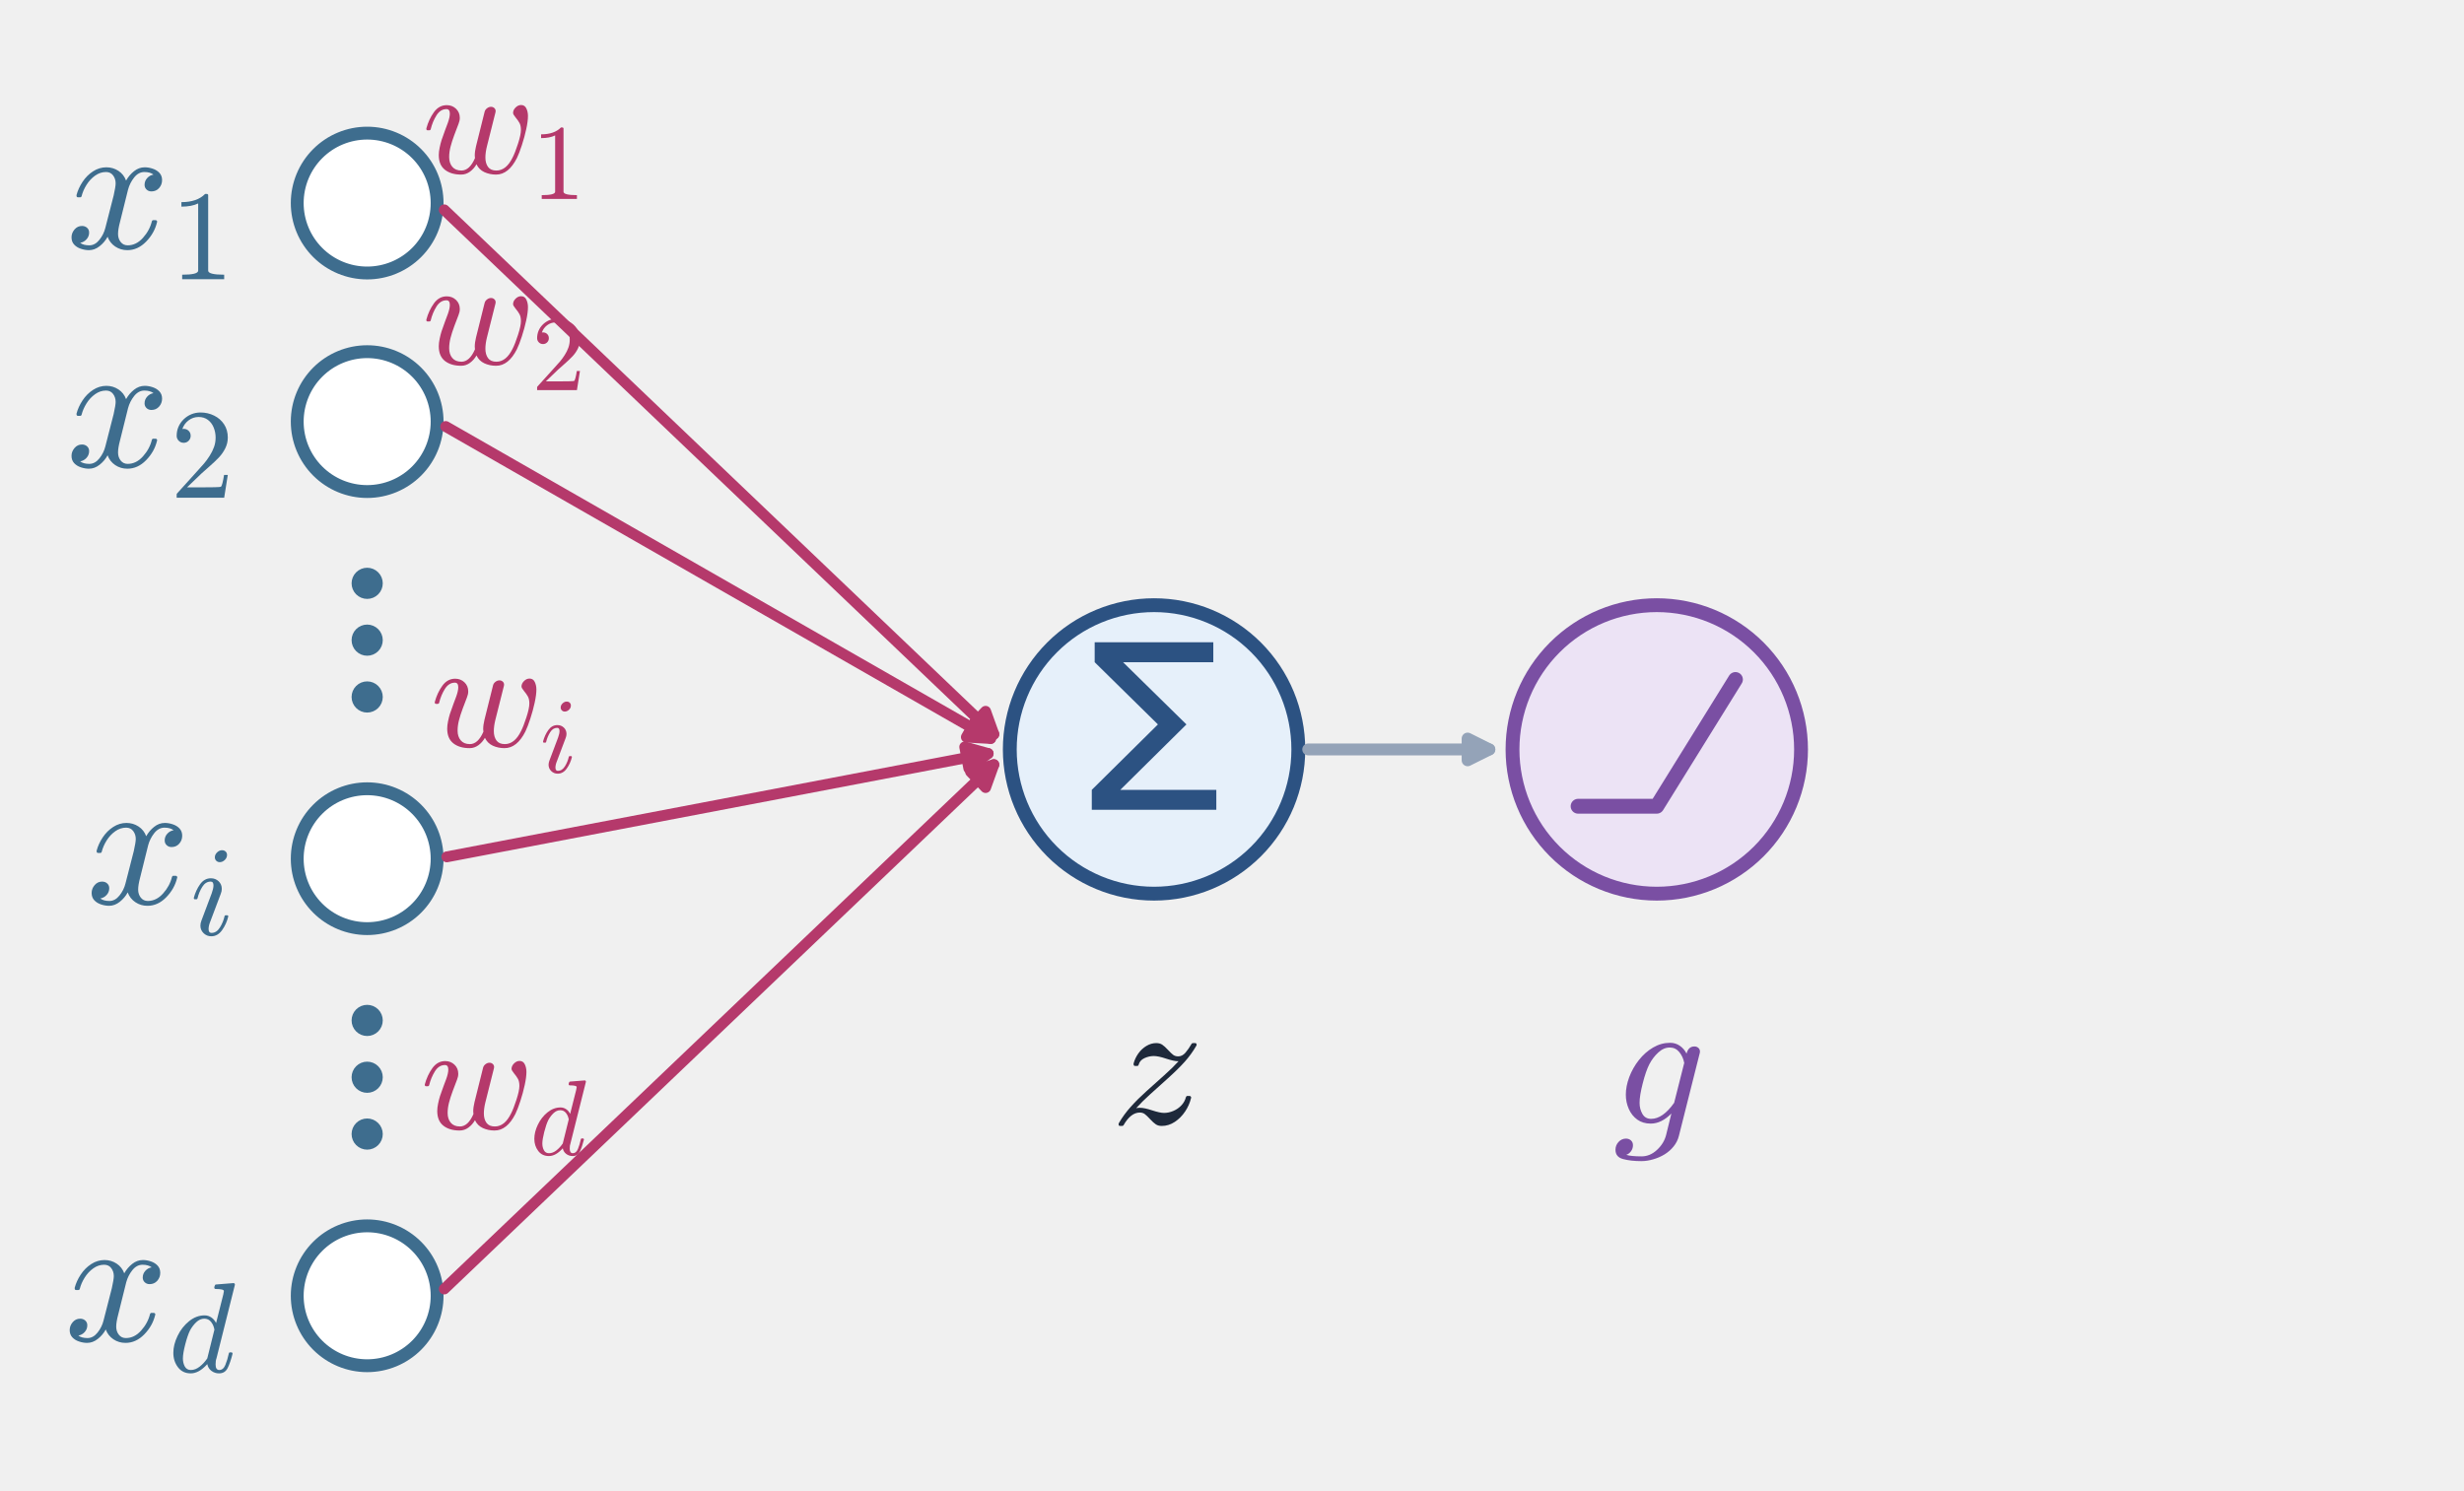
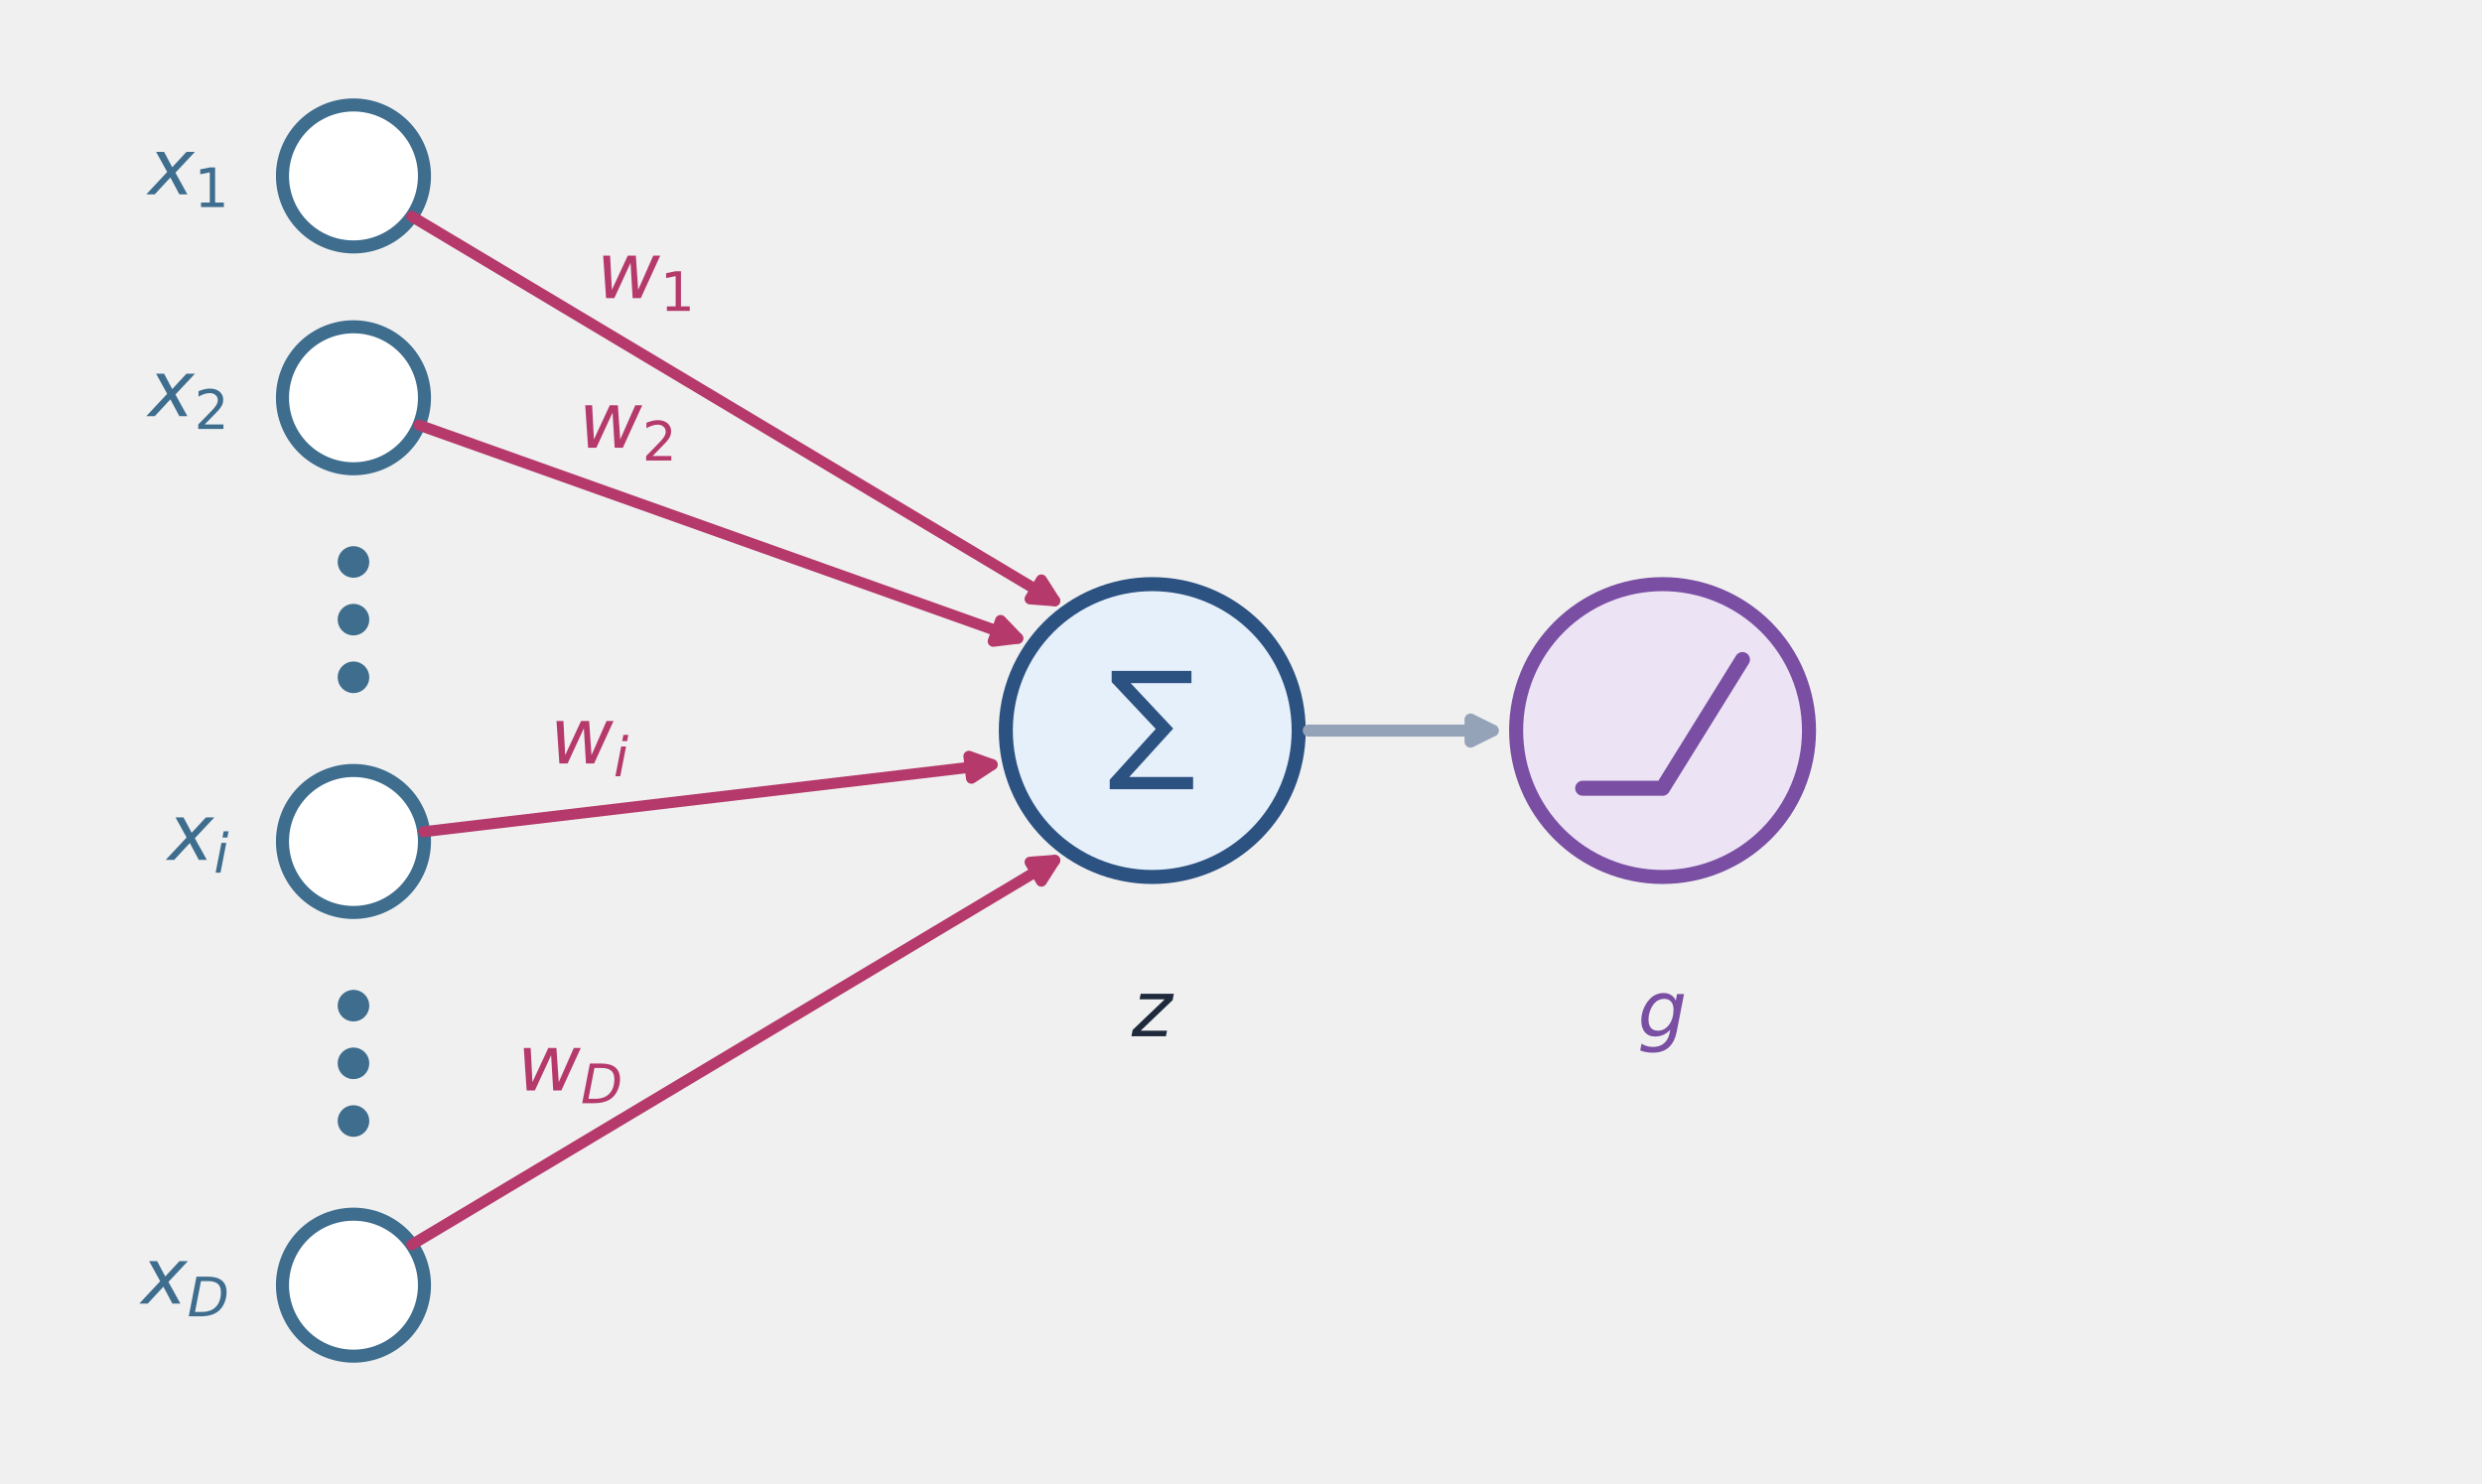
- <svg xmlns="http://www.w3.org/2000/svg" xmlns:xlink="http://www.w3.org/1999/xlink" width="498.476" height="301.671" viewBox="0 0 498.476 301.671" version="1.1">
+ <svg xmlns="http://www.w3.org/2000/svg" xmlns:xlink="http://www.w3.org/1999/xlink" width="494.64" height="295.655" viewBox="0 0 494.64 295.655" version="1.1">
  <defs>
    <style type="text/css">*{stroke-linejoin: round; stroke-linecap: butt}</style>
  </defs>
  <g id="figure_1">
    <g id="patch_1">
-       <path d="M 0 301.671  L 498.476 301.671  L 498.476 0  L 0 0  L 0 301.671  z " style="fill: none" />
+       <path d="M 0 295.655  L 494.64 295.655  L 494.64 0  L 0 0  L 0 295.655  z " style="fill: none" />
    </g>
    <g id="axes_1">
      <g id="patch_2">
-         <path d="M 74.28 55.235  C 78.033 55.235 81.632 53.744 84.286 51.091  C 86.939 48.437 88.43 44.838 88.43 41.085  C 88.43 37.333 86.939 33.733 84.286 31.08  C 81.632 28.426 78.033 26.935 74.28 26.935  C 70.528 26.935 66.928 28.426 64.275 31.08  C 61.621 33.733 60.13 37.333 60.13 41.085  C 60.13 44.838 61.621 48.437 64.275 51.091  C 66.928 53.744 70.528 55.235 74.28 55.235  z " clip-path="url(#p206f5d922e)" style="fill: #ffffff; stroke: #3e6d8e; stroke-width: 2.6; stroke-linejoin: miter" />
+         <path d="M 70.445 49.219  C 74.197 49.219 77.797 47.729 80.45 45.075  C 83.104 42.422 84.595 38.822 84.595 35.069  C 84.595 31.317 83.104 27.717 80.45 25.064  C 77.797 22.41 74.197 20.919 70.445 20.919  C 66.692 20.919 63.092 22.41 60.439 25.064  C 57.785 27.717 56.294 31.317 56.294 35.069  C 56.294 38.822 57.785 42.422 60.439 45.075  C 63.092 47.729 66.692 49.219 70.445 49.219  z " clip-path="url(#p6c505885c8)" style="fill: #ffffff; stroke: #3e6d8e; stroke-width: 2.6; stroke-linejoin: miter" />
      </g>
      <g id="text_1">
-         <g style="fill: #3e6d8e" transform="translate(13.33 50.50015) scale(0.37 -0.37)">
+         <g style="fill: #3e6d8e" transform="translate(29.55339 38.78624) scale(0.154867 -0.154867)">
          <defs>
-             <path id="Cmmi10-78" d="M 500 184  Q 613 97 819 97  Q 1019 97 1172 289  Q 1325 481 1381 709  L 1672 1844  Q 1741 2153 1741 2266  Q 1741 2425 1652 2544  Q 1563 2663 1403 2663  Q 1200 2663 1022 2536  Q 844 2409 722 2214  Q 600 2019 550 1819  Q 538 1778 500 1778  L 422 1778  Q 372 1778 372 1838  L 372 1856  Q 434 2094 584 2320  Q 734 2547 951 2687  Q 1169 2828 1416 2828  Q 1650 2828 1839 2703  Q 2028 2578 2106 2363  Q 2216 2559 2386 2693  Q 2556 2828 2759 2828  Q 2897 2828 3040 2779  Q 3184 2731 3275 2631  Q 3366 2531 3366 2381  Q 3366 2219 3261 2101  Q 3156 1984 2994 1984  Q 2891 1984 2822 2050  Q 2753 2116 2753 2216  Q 2753 2350 2845 2451  Q 2938 2553 3066 2572  Q 2950 2663 2747 2663  Q 2541 2663 2389 2472  Q 2238 2281 2175 2047  L 1894 916  Q 1825 659 1825 494  Q 1825 331 1917 214  Q 2009 97 2163 97  Q 2463 97 2698 361  Q 2934 625 3009 941  Q 3022 978 3059 978  L 3138 978  Q 3163 978 3178 961  Q 3194 944 3194 922  Q 3194 916 3188 903  Q 3097 522 2806 225  Q 2516 -72 2150 -72  Q 1916 -72 1727 54  Q 1538 181 1459 397  Q 1359 209 1182 68  Q 1006 -72 806 -72  Q 669 -72 523 -23  Q 378 25 287 125  Q 197 225 197 378  Q 197 528 301 651  Q 406 775 563 775  Q 669 775 741 711  Q 813 647 813 544  Q 813 409 723 309  Q 634 209 500 184  z " transform="scale(0.015625)" />
-             <path id="Cmr10-31" d="M 594 0  L 594 225  Q 1394 225 1394 428  L 1394 3788  Q 1063 3628 556 3628  L 556 3853  Q 1341 3853 1741 4263  L 1831 4263  Q 1853 4263 1873 4245  Q 1894 4228 1894 4206  L 1894 428  Q 1894 225 2694 225  L 2694 0  L 594 0  z " transform="scale(0.015625)" />
+             <path id="DejaVuSans-Oblique-78" d="M 3841 3500  L 2234 1784  L 3219 0  L 2559 0  L 1819 1388  L 531 0  L -166 0  L 1556 1844  L 641 3500  L 1300 3500  L 1972 2234  L 3144 3500  L 3841 3500  z " transform="scale(0.015625)" />
+             <path id="DejaVuSans-31" d="M 794 531  L 1825 531  L 1825 4091  L 703 3866  L 703 4441  L 1819 4666  L 2450 4666  L 2450 531  L 3481 531  L 3481 0  L 794 0  L 794 531  z " transform="scale(0.015625)" />
          </defs>
-           <use xlink:href="#Cmmi10-78" transform="translate(0 0.8125)" />
-           <use xlink:href="#Cmr10-31" transform="translate(57.08008 -16.19375) scale(0.7)" />
+           <use xlink:href="#DejaVuSans-Oblique-78" transform="translate(0 0.3125)" />
+           <use xlink:href="#DejaVuSans-31" transform="translate(59.17969 -16.09375) scale(0.7)" />
        </g>
      </g>
      <g id="patch_3">
-         <path d="M 89.876 42.465  Q 146.356 96.358 201.055 148.552  " style="fill: none; stroke: #b5396b; stroke-width: 2.2; stroke-linecap: round" />
-         <path d="M 199.391 143.923  L 201.055 148.552  L 196.353 147.106  z " style="fill: #b5396b; stroke: #b5396b; stroke-width: 2.2; stroke-linecap: round" />
+         <path d="M 82.067 43.141  Q 147.185 82.075 210.192 119.747  " style="fill: none; stroke: #b5396b; stroke-width: 2.2; stroke-linecap: round" />
+         <path d="M 207.544 115.601  L 210.192 119.747  L 205.286 119.377  z " style="fill: #b5396b; stroke: #b5396b; stroke-width: 2.2; stroke-linecap: round" />
      </g>
      <g id="text_2">
-         <g style="fill: #b5396b" transform="translate(85.4192 35.19766) scale(0.31 -0.31)">
+         <g style="fill: #b5396b" transform="translate(118.8961 59.47617) scale(0.154867 -0.154867)">
          <defs>
-             <path id="Cmmi10-77" d="M 691 744  Q 691 878 727 1053  Q 763 1228 806 1364  Q 850 1500 954 1781  Q 1059 2063 1069 2088  Q 1153 2322 1153 2472  Q 1153 2663 1013 2663  Q 759 2663 595 2402  Q 431 2141 353 1819  Q 341 1778 300 1778  L 225 1778  Q 172 1778 172 1838  L 172 1856  Q 275 2238 487 2533  Q 700 2828 1025 2828  Q 1253 2828 1411 2678  Q 1569 2528 1569 2297  Q 1569 2178 1516 2047  Q 1441 1853 1339 1581  Q 1238 1309 1181 1087  Q 1125 866 1125 659  Q 1125 409 1256 253  Q 1388 97 1638 97  Q 1978 97 2203 616  Q 2194 653 2194 722  Q 2194 894 2247 1113  L 2606 2553  Q 2628 2638 2706 2698  Q 2784 2759 2875 2759  Q 2950 2759 3008 2709  Q 3066 2659 3066 2578  Q 3066 2541 3059 2528  L 2700 1100  Q 2638 844 2638 641  Q 2638 400 2748 248  Q 2859 97 3097 97  Q 3509 97 3775 641  Q 3875 834 3998 1212  Q 4122 1591 4122 1791  Q 4122 1975 4062 2083  Q 4003 2191 3898 2316  Q 3794 2441 3794 2503  Q 3794 2625 3898 2729  Q 4003 2834 4128 2834  Q 4281 2834 4348 2693  Q 4416 2553 4416 2375  Q 4416 2159 4344 1826  Q 4272 1494 4162 1158  Q 4053 822 3956 622  Q 3606 -72 3084 -72  Q 2816 -72 2594 31  Q 2372 134 2266 359  Q 2163 175 1995 51  Q 1828 -72 1625 -72  Q 1203 -72 947 129  Q 691 331 691 744  z " transform="scale(0.015625)" />
+             <path id="DejaVuSans-Oblique-77" d="M 544 3500  L 1113 3500  L 1259 684  L 2566 3500  L 3231 3500  L 3425 684  L 4666 3500  L 5241 3500  L 3641 0  L 2969 0  L 2797 2900  L 1459 0  L 781 0  L 544 3500  z " transform="scale(0.015625)" />
          </defs>
-           <use xlink:href="#Cmmi10-77" transform="translate(0 0.71875)" />
-           <use xlink:href="#Cmr10-31" transform="translate(71.48438 -16.2875) scale(0.7)" />
+           <use xlink:href="#DejaVuSans-Oblique-77" transform="translate(0 0.3125)" />
+           <use xlink:href="#DejaVuSans-31" transform="translate(81.78711 -16.09375) scale(0.7)" />
        </g>
      </g>
      <g id="patch_4">
-         <path d="M 74.28 99.454  C 78.033 99.454 81.632 97.963 84.286 95.31  C 86.939 92.656 88.43 89.057 88.43 85.304  C 88.43 81.552 86.939 77.952 84.286 75.299  C 81.632 72.645 78.033 71.154 74.28 71.154  C 70.528 71.154 66.928 72.645 64.275 75.299  C 61.621 77.952 60.13 81.552 60.13 85.304  C 60.13 89.057 61.621 92.656 64.275 95.31  C 66.928 97.963 70.528 99.454 74.28 99.454  z " clip-path="url(#p206f5d922e)" style="fill: #ffffff; stroke: #3e6d8e; stroke-width: 2.6; stroke-linejoin: miter" />
+         <path d="M 70.445 93.438  C 74.197 93.438 77.797 91.947 80.45 89.294  C 83.104 86.64 84.595 83.041 84.595 79.288  C 84.595 75.536 83.104 71.936 80.45 69.283  C 77.797 66.629 74.197 65.138 70.445 65.138  C 66.692 65.138 63.092 66.629 60.439 69.283  C 57.785 71.936 56.294 75.536 56.294 79.288  C 56.294 83.041 57.785 86.64 60.439 89.294  C 63.092 91.947 66.692 93.438 70.445 93.438  z " clip-path="url(#p6c505885c8)" style="fill: #ffffff; stroke: #3e6d8e; stroke-width: 2.6; stroke-linejoin: miter" />
      </g>
      <g id="text_3">
-         <g style="fill: #3e6d8e" transform="translate(13.33 94.71902) scale(0.37 -0.37)">
+         <g style="fill: #3e6d8e" transform="translate(29.55339 83.00511) scale(0.154867 -0.154867)">
          <defs>
-             <path id="Cmr10-32" d="M 319 0  L 319 172  Q 319 188 331 206  L 1325 1306  Q 1550 1550 1690 1715  Q 1831 1881 1968 2097  Q 2106 2313 2186 2536  Q 2266 2759 2266 3009  Q 2266 3272 2169 3511  Q 2072 3750 1880 3894  Q 1688 4038 1416 4038  Q 1138 4038 916 3870  Q 694 3703 603 3438  Q 628 3444 672 3444  Q 816 3444 917 3347  Q 1019 3250 1019 3097  Q 1019 2950 917 2848  Q 816 2747 672 2747  Q 522 2747 420 2851  Q 319 2956 319 3097  Q 319 3338 409 3548  Q 500 3759 670 3923  Q 841 4088 1055 4175  Q 1269 4263 1509 4263  Q 1875 4263 2190 4108  Q 2506 3953 2690 3670  Q 2875 3388 2875 3009  Q 2875 2731 2753 2481  Q 2631 2231 2440 2026  Q 2250 1822 1953 1562  Q 1656 1303 1563 1216  L 838 519  L 1453 519  Q 1906 519 2211 526  Q 2516 534 2534 550  Q 2609 631 2688 1141  L 2875 1141  L 2694 0  L 319 0  z " transform="scale(0.015625)" />
+             <path id="DejaVuSans-32" d="M 1228 531  L 3431 531  L 3431 0  L 469 0  L 469 531  Q 828 903 1448 1529  Q 2069 2156 2228 2338  Q 2531 2678 2651 2914  Q 2772 3150 2772 3378  Q 2772 3750 2511 3984  Q 2250 4219 1831 4219  Q 1534 4219 1204 4116  Q 875 4013 500 3803  L 500 4441  Q 881 4594 1212 4672  Q 1544 4750 1819 4750  Q 2544 4750 2975 4387  Q 3406 4025 3406 3419  Q 3406 3131 3298 2873  Q 3191 2616 2906 2266  Q 2828 2175 2409 1742  Q 1991 1309 1228 531  z " transform="scale(0.015625)" />
          </defs>
-           <use xlink:href="#Cmmi10-78" transform="translate(0 0.8125)" />
-           <use xlink:href="#Cmr10-32" transform="translate(57.08008 -16.19375) scale(0.7)" />
+           <use xlink:href="#DejaVuSans-Oblique-78" transform="translate(0 0.3125)" />
+           <use xlink:href="#DejaVuSans-32" transform="translate(59.17969 -16.09375) scale(0.7)" />
        </g>
      </g>
      <g id="patch_5">
-         <path d="M 90.166 86.298  Q 146.356 118.468 200.411 149.416  " style="fill: none; stroke: #b5396b; stroke-width: 2.2; stroke-linecap: round" />
-         <path d="M 197.686 145.32  L 200.411 149.416  L 195.5 149.139  z " style="fill: #b5396b; stroke: #b5396b; stroke-width: 2.2; stroke-linecap: round" />
+         <path d="M 83.506 84.731  Q 144.323 106.39 202.823 127.224  " style="fill: none; stroke: #b5396b; stroke-width: 2.2; stroke-linecap: round" />
+         <path d="M 199.416 123.675  L 202.823 127.224  L 197.94 127.82  z " style="fill: #b5396b; stroke: #b5396b; stroke-width: 2.2; stroke-linecap: round" />
      </g>
      <g id="text_4">
-         <g style="fill: #b5396b" transform="translate(85.4192 73.88073) scale(0.31 -0.31)">
-           <use xlink:href="#Cmmi10-77" transform="translate(0 0.71875)" />
-           <use xlink:href="#Cmr10-32" transform="translate(71.48438 -16.2875) scale(0.7)" />
+         <g style="fill: #b5396b" transform="translate(115.3139 89.29806) scale(0.154867 -0.154867)">
+           <use xlink:href="#DejaVuSans-Oblique-77" transform="translate(0 0.3125)" />
+           <use xlink:href="#DejaVuSans-32" transform="translate(81.78711 -16.09375) scale(0.7)" />
        </g>
      </g>
      <g id="patch_6">
-         <path d="M 74.28 187.892  C 78.033 187.892 81.632 186.401 84.286 183.748  C 86.939 181.094 88.43 177.495 88.43 173.742  C 88.43 169.989 86.939 166.39 84.286 163.736  C 81.632 161.083 78.033 159.592 74.28 159.592  C 70.528 159.592 66.928 161.083 64.275 163.736  C 61.621 166.39 60.13 169.989 60.13 173.742  C 60.13 177.495 61.621 181.094 64.275 183.748  C 66.928 186.401 70.528 187.892 74.28 187.892  z " clip-path="url(#p206f5d922e)" style="fill: #ffffff; stroke: #3e6d8e; stroke-width: 2.6; stroke-linejoin: miter" />
+         <path d="M 70.445 181.876  C 74.197 181.876 77.797 180.385 80.45 177.732  C 83.104 175.078 84.595 171.479 84.595 167.726  C 84.595 163.973 83.104 160.374 80.45 157.72  C 77.797 155.067 74.197 153.576 70.445 153.576  C 66.692 153.576 63.092 155.067 60.439 157.72  C 57.785 160.374 56.294 163.973 56.294 167.726  C 56.294 171.479 57.785 175.078 60.439 177.732  C 63.092 180.385 66.692 181.876 70.445 181.876  z " clip-path="url(#p6c505885c8)" style="fill: #ffffff; stroke: #3e6d8e; stroke-width: 2.6; stroke-linejoin: miter" />
      </g>
      <g id="text_5">
-         <g style="fill: #3e6d8e" transform="translate(17.4 183.1568) scale(0.37 -0.37)">
+         <g style="fill: #3e6d8e" transform="translate(33.42506 171.4428) scale(0.154867 -0.154867)">
          <defs>
-             <path id="Cmmi10-69" d="M 500 459  Q 500 578 550 709  L 1069 2088  Q 1153 2322 1153 2472  Q 1153 2663 1013 2663  Q 759 2663 595 2402  Q 431 2141 353 1819  Q 341 1778 300 1778  L 225 1778  Q 172 1778 172 1838  L 172 1856  Q 275 2238 487 2533  Q 700 2828 1025 2828  Q 1253 2828 1411 2678  Q 1569 2528 1569 2297  Q 1569 2178 1516 2047  L 997 672  Q 909 459 909 288  Q 909 97 1056 97  Q 1306 97 1473 364  Q 1641 631 1709 941  Q 1722 978 1759 978  L 1838 978  Q 1863 978 1878 961  Q 1894 944 1894 922  Q 1894 916 1888 903  Q 1800 541 1583 234  Q 1366 -72 1044 -72  Q 819 -72 659 83  Q 500 238 500 459  z M 1222 3878  Q 1222 4013 1334 4122  Q 1447 4231 1581 4231  Q 1691 4231 1761 4164  Q 1831 4097 1831 3994  Q 1831 3850 1717 3742  Q 1603 3634 1466 3634  Q 1363 3634 1292 3704  Q 1222 3775 1222 3878  z " transform="scale(0.015625)" />
+             <path id="DejaVuSans-Oblique-69" d="M 1172 4863  L 1747 4863  L 1606 4134  L 1031 4134  L 1172 4863  z M 909 3500  L 1484 3500  L 800 0  L 225 0  L 909 3500  z " transform="scale(0.015625)" />
          </defs>
-           <use xlink:href="#Cmmi10-78" transform="translate(0 0.8125)" />
-           <use xlink:href="#Cmmi10-69" transform="translate(57.08008 -16.19375) scale(0.7)" />
+           <use xlink:href="#DejaVuSans-Oblique-78" transform="translate(0 0.3125)" />
+           <use xlink:href="#DejaVuSans-Oblique-69" transform="translate(59.17969 -16.09375) scale(0.7)" />
        </g>
      </g>
      <g id="patch_7">
-         <path d="M 90.393 173.368  Q 146.356 162.687 199.904 152.468  " style="fill: none; stroke: #b5396b; stroke-width: 2.2; stroke-linecap: round" />
-         <path d="M 195.17 151.132  L 199.904 152.468  L 195.994 155.454  z " style="fill: #b5396b; stroke: #b5396b; stroke-width: 2.2; stroke-linecap: round" />
+         <path d="M 84.46 165.779  Q 142.312 158.953 197.72 152.414  " style="fill: none; stroke: #b5396b; stroke-width: 2.2; stroke-linecap: round" />
+         <path d="M 193.093 150.745  L 197.72 152.414  L 193.608 155.115  z " style="fill: #b5396b; stroke: #b5396b; stroke-width: 2.2; stroke-linecap: round" />
      </g>
      <g id="text_6">
-         <g style="fill: #b5396b" transform="translate(87.1242 151.2469) scale(0.31 -0.31)">
-           <use xlink:href="#Cmmi10-77" transform="translate(0 0.71875)" />
-           <use xlink:href="#Cmmi10-69" transform="translate(71.48438 -16.2875) scale(0.7)" />
+         <g style="fill: #b5396b" transform="translate(109.591 152.2255) scale(0.154867 -0.154867)">
+           <use xlink:href="#DejaVuSans-Oblique-77" transform="translate(0 0.3125)" />
+           <use xlink:href="#DejaVuSans-Oblique-69" transform="translate(81.78711 -16.09375) scale(0.7)" />
        </g>
      </g>
      <g id="patch_8">
-         <path d="M 74.28 276.33  C 78.033 276.33 81.632 274.839 84.286 272.185  C 86.939 269.532 88.43 265.932 88.43 262.18  C 88.43 258.427 86.939 254.828 84.286 252.174  C 81.632 249.521 78.033 248.03 74.28 248.03  C 70.528 248.03 66.928 249.521 64.275 252.174  C 61.621 254.828 60.13 258.427 60.13 262.18  C 60.13 265.932 61.621 269.532 64.275 272.185  C 66.928 274.839 70.528 276.33 74.28 276.33  z " clip-path="url(#p206f5d922e)" style="fill: #ffffff; stroke: #3e6d8e; stroke-width: 2.6; stroke-linejoin: miter" />
+         <path d="M 70.445 270.314  C 74.197 270.314 77.797 268.823 80.45 266.169  C 83.104 263.516 84.595 259.916 84.595 256.164  C 84.595 252.411 83.104 248.812 80.45 246.158  C 77.797 243.505 74.197 242.014 70.445 242.014  C 66.692 242.014 63.092 243.505 60.439 246.158  C 57.785 248.812 56.294 252.411 56.294 256.164  C 56.294 259.916 57.785 263.516 60.439 266.169  C 63.092 268.823 66.692 270.314 70.445 270.314  z " clip-path="url(#p6c505885c8)" style="fill: #ffffff; stroke: #3e6d8e; stroke-width: 2.6; stroke-linejoin: miter" />
      </g>
      <g id="text_7">
-         <g style="fill: #3e6d8e" transform="translate(12.96 271.5945) scale(0.37 -0.37)">
+         <g style="fill: #3e6d8e" transform="translate(28.15958 259.8806) scale(0.154867 -0.154867)">
          <defs>
-             <path id="Cmmi10-64" d="M 1113 -72  Q 709 -72 476 233  Q 244 538 244 953  Q 244 1363 456 1803  Q 669 2244 1030 2536  Q 1391 2828 1806 2828  Q 1994 2828 2145 2723  Q 2297 2619 2381 2444  L 2741 3872  Q 2766 3981 2772 4044  Q 2772 4147 2356 4147  Q 2291 4147 2291 4231  Q 2294 4247 2305 4287  Q 2316 4328 2333 4350  Q 2350 4372 2381 4372  L 3244 4441  Q 3322 4441 3322 4359  L 2400 678  Q 2356 572 2356 372  Q 2356 97 2541 97  Q 2741 97 2845 351  Q 2950 606 3022 941  Q 3034 978 3072 978  L 3150 978  Q 3175 978 3190 956  Q 3206 934 3206 916  Q 3094 469 2961 198  Q 2828 -72 2528 -72  Q 2313 -72 2147 54  Q 1981 181 1941 391  Q 1528 -72 1113 -72  z M 1119 97  Q 1350 97 1567 270  Q 1784 444 1941 678  Q 1947 684 1947 703  L 2297 2113  Q 2259 2338 2131 2500  Q 2003 2663 1791 2663  Q 1575 2663 1389 2486  Q 1203 2309 1075 2069  Q 950 1813 836 1366  Q 722 919 722 672  Q 722 450 817 273  Q 913 97 1119 97  z " transform="scale(0.015625)" />
+             <path id="DejaVuSans-Oblique-44" d="M 1081 4666  L 2438 4666  Q 3519 4666 4070 4208  Q 4622 3750 4622 2847  Q 4622 2250 4412 1698  Q 4203 1147 3834 769  Q 3463 381 2891 190  Q 2319 0 1538 0  L 172 0  L 1081 4666  z M 1613 4147  L 909 519  L 1734 519  Q 2794 519 3375 1128  Q 3956 1738 3956 2847  Q 3956 3519 3581 3833  Q 3206 4147 2406 4147  L 1613 4147  z " transform="scale(0.015625)" />
          </defs>
-           <use xlink:href="#Cmmi10-78" transform="translate(0 0.8125)" />
-           <use xlink:href="#Cmmi10-64" transform="translate(57.08008 -16.19375) scale(0.7)" />
+           <use xlink:href="#DejaVuSans-Oblique-78" transform="translate(0 0.3125)" />
+           <use xlink:href="#DejaVuSans-Oblique-44" transform="translate(59.17969 -16.09375) scale(0.7)" />
        </g>
      </g>
      <g id="patch_9">
-         <path d="M 89.876 260.8  Q 146.356 206.908 201.055 154.713  " style="fill: none; stroke: #b5396b; stroke-width: 2.2; stroke-linecap: round" />
-         <path d="M 196.353 156.159  L 201.055 154.713  L 199.391 159.342  z " style="fill: #b5396b; stroke: #b5396b; stroke-width: 2.2; stroke-linecap: round" />
+         <path d="M 82.067 248.093  Q 147.185 209.158 210.192 171.486  " style="fill: none; stroke: #b5396b; stroke-width: 2.2; stroke-linecap: round" />
+         <path d="M 205.286 171.856  L 210.192 171.486  L 207.544 175.633  z " style="fill: #b5396b; stroke: #b5396b; stroke-width: 2.2; stroke-linecap: round" />
      </g>
      <g id="text_8">
-         <g style="fill: #b5396b" transform="translate(85.1092 228.613) scale(0.31 -0.31)">
-           <use xlink:href="#Cmmi10-77" transform="translate(0 0.71875)" />
-           <use xlink:href="#Cmmi10-64" transform="translate(71.48438 -16.2875) scale(0.7)" />
+         <g style="fill: #b5396b" transform="translate(103.0658 217.3986) scale(0.154867 -0.154867)">
+           <use xlink:href="#DejaVuSans-Oblique-77" transform="translate(0 0.3125)" />
+           <use xlink:href="#DejaVuSans-Oblique-44" transform="translate(81.78711 -16.09375) scale(0.7)" />
        </g>
      </g>
      <g id="patch_10">
-         <path d="M 233.468 180.817  C 241.208 180.817 248.632 177.742 254.105 172.269  C 259.578 166.796 262.653 159.372 262.653 151.633  C 262.653 143.893 259.578 136.469 254.105 130.996  C 248.632 125.523 241.208 122.448 233.468 122.448  C 225.728 122.448 218.305 125.523 212.832 130.996  C 207.359 136.469 204.284 143.893 204.284 151.633  C 204.284 159.372 207.359 166.796 212.832 172.269  C 218.305 177.742 225.728 180.817 233.468 180.817  z " clip-path="url(#p206f5d922e)" style="fill: #e6f0fa; stroke: #2c5282; stroke-width: 2.8; stroke-linejoin: miter" />
+         <path d="M 229.632 174.801  C 237.372 174.801 244.796 171.726 250.269 166.253  C 255.742 160.78 258.817 153.356 258.817 145.617  C 258.817 137.877 255.742 130.453 250.269 124.98  C 244.796 119.507 237.372 116.432 229.632 116.432  C 221.893 116.432 214.469 119.507 208.996 124.98  C 203.523 130.453 200.448 137.877 200.448 145.617  C 200.448 153.356 203.523 160.78 208.996 166.253  C 214.469 171.726 221.893 174.801 229.632 174.801  z " clip-path="url(#p6c505885c8)" style="fill: #e6f0fa; stroke: #2c5282; stroke-width: 2.8; stroke-linejoin: miter" />
      </g>
      <g id="text_9">
-         <g style="fill: #2c5282" transform="translate(218.8096 163.8463) scale(0.48 -0.48)">
+         <g style="fill: #2c5282" transform="translate(220.8473 152.3885) scale(0.183025 -0.183025)">
          <defs>
-             <path id="Helvetica-3a3" d="M 275 538  L 2059 2303  L 353 3981  L 353 4519  L 3553 4519  L 3553 3981  L 1119 3981  L 2828 2303  L 1044 538  L 3634 538  L 3634 0  L 275 0  L 275 538  z " transform="scale(0.015625)" />
+             <path id="DejaVuSansDisplay-2211" d="M 244 6509  L 5803 6509  L 5803 5656  L 1566 5656  L 4534 2488  L 1469 -888  L 5919 -888  L 5919 -1738  L 109 -1738  L 109 -1078  L 3316 2463  L 244 5728  L 244 6509  z " transform="scale(0.015625)" />
          </defs>
-           <use xlink:href="#Helvetica-3a3" />
+           <use xlink:href="#DejaVuSansDisplay-2211" transform="translate(0 0.296875)" />
        </g>
      </g>
      <g id="text_10">
-         <g style="fill: #1e293b" transform="translate(224.7733 227.6994) scale(0.37 -0.37)">
+         <g style="fill: #1e293b" transform="translate(225.5285 206.6019) scale(0.154867 -0.154867)">
          <defs>
-             <path id="Cmmi10-7a" d="M 313 -72  Q 263 -72 263 -13  Q 263 19 275 31  Q 447 328 689 598  Q 931 869 1239 1145  Q 1547 1422 1858 1700  Q 2169 1978 2363 2194  L 2338 2194  Q 2197 2194 1925 2284  Q 1653 2375 1497 2375  Q 1328 2375 1168 2301  Q 1009 2228 966 2075  Q 956 2028 916 2028  L 838 2028  Q 788 2028 788 2094  L 788 2113  Q 838 2300 952 2462  Q 1066 2625 1233 2726  Q 1400 2828 1581 2828  Q 1709 2828 1793 2770  Q 1878 2713 1990 2591  Q 2103 2469 2173 2416  Q 2244 2363 2350 2363  Q 2491 2363 2602 2491  Q 2713 2619 2822 2809  Q 2841 2828 2869 2828  L 2944 2828  Q 2966 2828 2980 2812  Q 2994 2797 2994 2772  Q 2994 2750 2981 2731  Q 2809 2434 2579 2176  Q 2350 1919 1979 1586  Q 1609 1253 1354 1023  Q 1100 794 878 550  Q 928 563 1013 563  Q 1169 563 1439 473  Q 1709 384 1856 384  Q 2016 384 2178 453  Q 2341 522 2459 647  Q 2578 772 2619 934  Q 2634 978 2669 978  L 2747 978  Q 2772 978 2787 958  Q 2803 938 2803 916  Q 2803 909 2797 897  Q 2738 653 2591 433  Q 2444 213 2230 70  Q 2016 -72 1772 -72  Q 1650 -72 1565 -15  Q 1481 41 1367 164  Q 1253 288 1181 342  Q 1109 397 1006 397  Q 688 397 434 -50  Q 413 -72 391 -72  L 313 -72  z " transform="scale(0.015625)" />
+             <path id="DejaVuSans-Oblique-7a" d="M 744 3500  L 3475 3500  L 3372 2975  L 738 459  L 2913 459  L 2822 0  L -19 0  L 84 525  L 2719 3041  L 653 3041  L 744 3500  z " transform="scale(0.015625)" />
          </defs>
-           <use xlink:href="#Cmmi10-7a" transform="translate(0 0.8125)" />
+           <use xlink:href="#DejaVuSans-Oblique-7a" transform="translate(0 0.3125)" />
        </g>
      </g>
      <g id="patch_11">
-         <path d="M 264.655 151.633  Q 284.321 151.633 301.303 151.633  " style="fill: none; stroke: #94a3b8; stroke-width: 2.4; stroke-linecap: round" />
-         <path d="M 296.903 149.433  L 301.303 151.633  L 296.903 153.833  z " style="fill: #94a3b8; stroke: #94a3b8; stroke-width: 2.4; stroke-linecap: round" />
+         <path d="M 260.819 145.617  Q 280.485 145.617 297.468 145.617  " style="fill: none; stroke: #94a3b8; stroke-width: 2.4; stroke-linecap: round" />
+         <path d="M 293.068 143.417  L 297.468 145.617  L 293.068 147.817  z " style="fill: #94a3b8; stroke: #94a3b8; stroke-width: 2.4; stroke-linecap: round" />
      </g>
      <g id="patch_12">
-         <path d="M 335.172 180.817  C 342.912 180.817 350.335 177.742 355.808 172.269  C 361.281 166.796 364.356 159.372 364.356 151.633  C 364.356 143.893 361.281 136.469 355.808 130.996  C 350.335 125.523 342.912 122.448 335.172 122.448  C 327.432 122.448 320.008 125.523 314.535 130.996  C 309.062 136.469 305.987 143.893 305.987 151.633  C 305.987 159.372 309.062 166.796 314.535 172.269  C 320.008 177.742 327.432 180.817 335.172 180.817  z " clip-path="url(#p206f5d922e)" style="fill: #ece3f5; stroke: #7a4fa3; stroke-width: 2.8; stroke-linejoin: miter" />
+         <path d="M 331.336 174.801  C 339.076 174.801 346.5 171.726 351.972 166.253  C 357.445 160.78 360.52 153.356 360.52 145.617  C 360.52 137.877 357.445 130.453 351.972 124.98  C 346.5 119.507 339.076 116.432 331.336 116.432  C 323.596 116.432 316.172 119.507 310.699 124.98  C 305.226 130.453 302.151 137.877 302.151 145.617  C 302.151 153.356 305.226 160.78 310.699 166.253  C 316.172 171.726 323.596 174.801 331.336 174.801  z " clip-path="url(#p6c505885c8)" style="fill: #ece3f5; stroke: #7a4fa3; stroke-width: 2.8; stroke-linejoin: miter" />
      </g>
      <g id="text_11">
-         <g style="fill: #7a4fa3" transform="translate(326.2917 227.6416) scale(0.37 -0.37)">
+         <g style="fill: #7a4fa3" transform="translate(326.3801 206.6019) scale(0.154867 -0.154867)">
          <defs>
-             <path id="Cmmi10-67" d="M 91 -916  Q 91 -759 198 -642  Q 306 -525 459 -525  Q 563 -525 633 -589  Q 703 -653 703 -756  Q 703 -872 637 -964  Q 572 -1056 469 -1094  Q 641 -1147 1006 -1147  Q 1300 -1147 1544 -920  Q 1788 -694 1863 -397  L 2047 353  Q 1700 0 1325 0  Q 1050 0 854 140  Q 659 281 556 515  Q 453 750 453 1013  Q 453 1306 573 1628  Q 694 1950 911 2225  Q 1128 2500 1409 2664  Q 1691 2828 2003 2828  Q 2191 2828 2341 2725  Q 2491 2622 2578 2450  Q 2641 2700 2853 2700  Q 2934 2700 2990 2651  Q 3047 2603 3047 2522  Q 3047 2503 3045 2493  Q 3044 2484 3041 2472  L 2309 -434  Q 2259 -634 2125 -800  Q 1991 -966 1809 -1077  Q 1628 -1188 1412 -1250  Q 1197 -1313 997 -1313  Q 631 -1313 361 -1242  Q 91 -1172 91 -916  z M 1338 166  Q 1747 166 2144 728  L 2497 2125  Q 2453 2347 2322 2505  Q 2191 2663 1991 2663  Q 1778 2663 1589 2489  Q 1400 2316 1275 2075  Q 1156 1844 1045 1411  Q 934 978 934 728  Q 934 509 1034 337  Q 1134 166 1338 166  z " transform="scale(0.015625)" />
+             <path id="DejaVuSans-Oblique-67" d="M 3816 3500  L 3219 434  Q 3047 -456 2561 -893  Q 2075 -1331 1253 -1331  Q 950 -1331 690 -1286  Q 431 -1241 206 -1147  L 313 -588  Q 525 -725 762 -790  Q 1000 -856 1269 -856  Q 1816 -856 2167 -557  Q 2519 -259 2631 300  L 2681 563  Q 2441 288 2122 144  Q 1803 0 1434 0  Q 903 0 598 351  Q 294 703 294 1319  Q 294 1803 478 2267  Q 663 2731 997 3091  Q 1219 3328 1514 3456  Q 1809 3584 2131 3584  Q 2484 3584 2746 3420  Q 3009 3256 3138 2956  L 3238 3500  L 3816 3500  z M 2950 2216  Q 2950 2641 2750 2872  Q 2550 3103 2181 3103  Q 1953 3103 1747 3012  Q 1541 2922 1394 2759  Q 1156 2491 1023 2127  Q 891 1763 891 1375  Q 891 944 1092 712  Q 1294 481 1672 481  Q 2219 481 2584 976  Q 2950 1472 2950 2216  z " transform="scale(0.015625)" />
          </defs>
-           <use xlink:href="#Cmmi10-67" transform="translate(0 0.8125)" />
+           <use xlink:href="#DejaVuSans-Oblique-67" />
        </g>
      </g>
      <g id="patch_13">
-         <path d="M 74.28 143.673  C 74.984 143.673 75.659 143.394 76.156 142.896  C 76.654 142.399 76.934 141.724 76.934 141.02  C 76.934 140.316 76.654 139.642 76.156 139.144  C 75.659 138.646 74.984 138.367 74.28 138.367  C 73.577 138.367 72.902 138.646 72.404 139.144  C 71.907 139.642 71.627 140.316 71.627 141.02  C 71.627 141.724 71.907 142.399 72.404 142.896  C 72.902 143.394 73.577 143.673 74.28 143.673  z " clip-path="url(#p206f5d922e)" style="fill: #3e6d8e; stroke: #3e6d8e; stroke-linejoin: miter" />
+         <path d="M 70.445 137.657  C 71.148 137.657 71.823 137.378 72.321 136.88  C 72.818 136.383 73.098 135.708 73.098 135.004  C 73.098 134.3 72.818 133.626 72.321 133.128  C 71.823 132.63 71.148 132.351 70.445 132.351  C 69.741 132.351 69.066 132.63 68.568 133.128  C 68.071 133.626 67.791 134.3 67.791 135.004  C 67.791 135.708 68.071 136.383 68.568 136.88  C 69.066 137.378 69.741 137.657 70.445 137.657  z " clip-path="url(#p6c505885c8)" style="fill: #3e6d8e; stroke: #3e6d8e; stroke-linejoin: miter" />
      </g>
      <g id="patch_14">
-         <path d="M 74.28 132.176  C 74.984 132.176 75.659 131.897 76.156 131.399  C 76.654 130.902 76.934 130.227 76.934 129.523  C 76.934 128.82 76.654 128.145 76.156 127.647  C 75.659 127.15 74.984 126.87 74.28 126.87  C 73.577 126.87 72.902 127.15 72.404 127.647  C 71.907 128.145 71.627 128.82 71.627 129.523  C 71.627 130.227 71.907 130.902 72.404 131.399  C 72.902 131.897 73.577 132.176 74.28 132.176  z " clip-path="url(#p206f5d922e)" style="fill: #3e6d8e; stroke: #3e6d8e; stroke-linejoin: miter" />
+         <path d="M 70.445 126.16  C 71.148 126.16 71.823 125.881 72.321 125.383  C 72.818 124.886 73.098 124.211 73.098 123.507  C 73.098 122.804 72.818 122.129 72.321 121.631  C 71.823 121.134 71.148 120.854 70.445 120.854  C 69.741 120.854 69.066 121.134 68.568 121.631  C 68.071 122.129 67.791 122.804 67.791 123.507  C 67.791 124.211 68.071 124.886 68.568 125.383  C 69.066 125.881 69.741 126.16 70.445 126.16  z " clip-path="url(#p6c505885c8)" style="fill: #3e6d8e; stroke: #3e6d8e; stroke-linejoin: miter" />
      </g>
      <g id="patch_15">
-         <path d="M 74.28 120.679  C 74.984 120.679 75.659 120.4 76.156 119.902  C 76.654 119.405 76.934 118.73 76.934 118.026  C 76.934 117.323 76.654 116.648 76.156 116.15  C 75.659 115.653 74.984 115.373 74.28 115.373  C 73.577 115.373 72.902 115.653 72.404 116.15  C 71.907 116.648 71.627 117.323 71.627 118.026  C 71.627 118.73 71.907 119.405 72.404 119.902  C 72.902 120.4 73.577 120.679 74.28 120.679  z " clip-path="url(#p206f5d922e)" style="fill: #3e6d8e; stroke: #3e6d8e; stroke-linejoin: miter" />
+         <path d="M 70.445 114.663  C 71.148 114.663 71.823 114.384 72.321 113.886  C 72.818 113.389 73.098 112.714 73.098 112.01  C 73.098 111.307 72.818 110.632 72.321 110.134  C 71.823 109.637 71.148 109.357 70.445 109.357  C 69.741 109.357 69.066 109.637 68.568 110.134  C 68.071 110.632 67.791 111.307 67.791 112.01  C 67.791 112.714 68.071 113.389 68.568 113.886  C 69.066 114.384 69.741 114.663 70.445 114.663  z " clip-path="url(#p6c505885c8)" style="fill: #3e6d8e; stroke: #3e6d8e; stroke-linejoin: miter" />
      </g>
      <g id="patch_16">
-         <path d="M 74.28 232.111  C 74.984 232.111 75.659 231.831 76.156 231.334  C 76.654 230.836 76.934 230.161 76.934 229.458  C 76.934 228.754 76.654 228.079 76.156 227.582  C 75.659 227.084 74.984 226.805 74.28 226.805  C 73.577 226.805 72.902 227.084 72.404 227.582  C 71.907 228.079 71.627 228.754 71.627 229.458  C 71.627 230.161 71.907 230.836 72.404 231.334  C 72.902 231.831 73.577 232.111 74.28 232.111  z " clip-path="url(#p206f5d922e)" style="fill: #3e6d8e; stroke: #3e6d8e; stroke-linejoin: miter" />
+         <path d="M 70.445 226.095  C 71.148 226.095 71.823 225.815 72.321 225.318  C 72.818 224.82 73.098 224.145 73.098 223.442  C 73.098 222.738 72.818 222.063 72.321 221.566  C 71.823 221.068 71.148 220.789 70.445 220.789  C 69.741 220.789 69.066 221.068 68.568 221.566  C 68.071 222.063 67.791 222.738 67.791 223.442  C 67.791 224.145 68.071 224.82 68.568 225.318  C 69.066 225.815 69.741 226.095 70.445 226.095  z " clip-path="url(#p6c505885c8)" style="fill: #3e6d8e; stroke: #3e6d8e; stroke-linejoin: miter" />
      </g>
      <g id="patch_17">
-         <path d="M 74.28 220.614  C 74.984 220.614 75.659 220.334 76.156 219.837  C 76.654 219.339 76.934 218.664 76.934 217.961  C 76.934 217.257 76.654 216.582 76.156 216.085  C 75.659 215.587 74.984 215.308 74.28 215.308  C 73.577 215.308 72.902 215.587 72.404 216.085  C 71.907 216.582 71.627 217.257 71.627 217.961  C 71.627 218.664 71.907 219.339 72.404 219.837  C 72.902 220.334 73.577 220.614 74.28 220.614  z " clip-path="url(#p206f5d922e)" style="fill: #3e6d8e; stroke: #3e6d8e; stroke-linejoin: miter" />
+         <path d="M 70.445 214.598  C 71.148 214.598 71.823 214.318 72.321 213.821  C 72.818 213.323 73.098 212.649 73.098 211.945  C 73.098 211.241 72.818 210.566 72.321 210.069  C 71.823 209.571 71.148 209.292 70.445 209.292  C 69.741 209.292 69.066 209.571 68.568 210.069  C 68.071 210.566 67.791 211.241 67.791 211.945  C 67.791 212.649 68.071 213.323 68.568 213.821  C 69.066 214.318 69.741 214.598 70.445 214.598  z " clip-path="url(#p6c505885c8)" style="fill: #3e6d8e; stroke: #3e6d8e; stroke-linejoin: miter" />
      </g>
      <g id="patch_18">
-         <path d="M 74.28 209.117  C 74.984 209.117 75.659 208.838 76.156 208.34  C 76.654 207.842 76.934 207.168 76.934 206.464  C 76.934 205.76 76.654 205.085 76.156 204.588  C 75.659 204.09 74.984 203.811 74.28 203.811  C 73.577 203.811 72.902 204.09 72.404 204.588  C 71.907 205.085 71.627 205.76 71.627 206.464  C 71.627 207.168 71.907 207.842 72.404 208.34  C 72.902 208.838 73.577 209.117 74.28 209.117  z " clip-path="url(#p206f5d922e)" style="fill: #3e6d8e; stroke: #3e6d8e; stroke-linejoin: miter" />
+         <path d="M 70.445 203.101  C 71.148 203.101 71.823 202.822 72.321 202.324  C 72.818 201.827 73.098 201.152 73.098 200.448  C 73.098 199.744 72.818 199.069 72.321 198.572  C 71.823 198.074 71.148 197.795 70.445 197.795  C 69.741 197.795 69.066 198.074 68.568 198.572  C 68.071 199.069 67.791 199.744 67.791 200.448  C 67.791 201.152 68.071 201.827 68.568 202.324  C 69.066 202.822 69.741 203.101 70.445 203.101  z " clip-path="url(#p6c505885c8)" style="fill: #3e6d8e; stroke: #3e6d8e; stroke-linejoin: miter" />
      </g>
      <g id="line2d_1">
-         <path d="M 319.253 163.129  L 335.172 163.129  L 351.09 137.483  " clip-path="url(#p206f5d922e)" style="fill: none; stroke: #7a4fa3; stroke-width: 3; stroke-linecap: round" />
+         <path d="M 315.417 157.114  L 331.336 157.114  L 347.255 131.467  " clip-path="url(#p6c505885c8)" style="fill: none; stroke: #7a4fa3; stroke-width: 3; stroke-linecap: round" />
      </g>
    </g>
  </g>
  <defs>
-     <clipPath id="p206f5d922e">
-       <rect x="16.796" y="18.976" width="468.72" height="269.735" />
+     <clipPath id="p6c505885c8">
+       <rect x="12.96" y="12.96" width="468.72" height="269.735" />
    </clipPath>
  </defs>
</svg>
